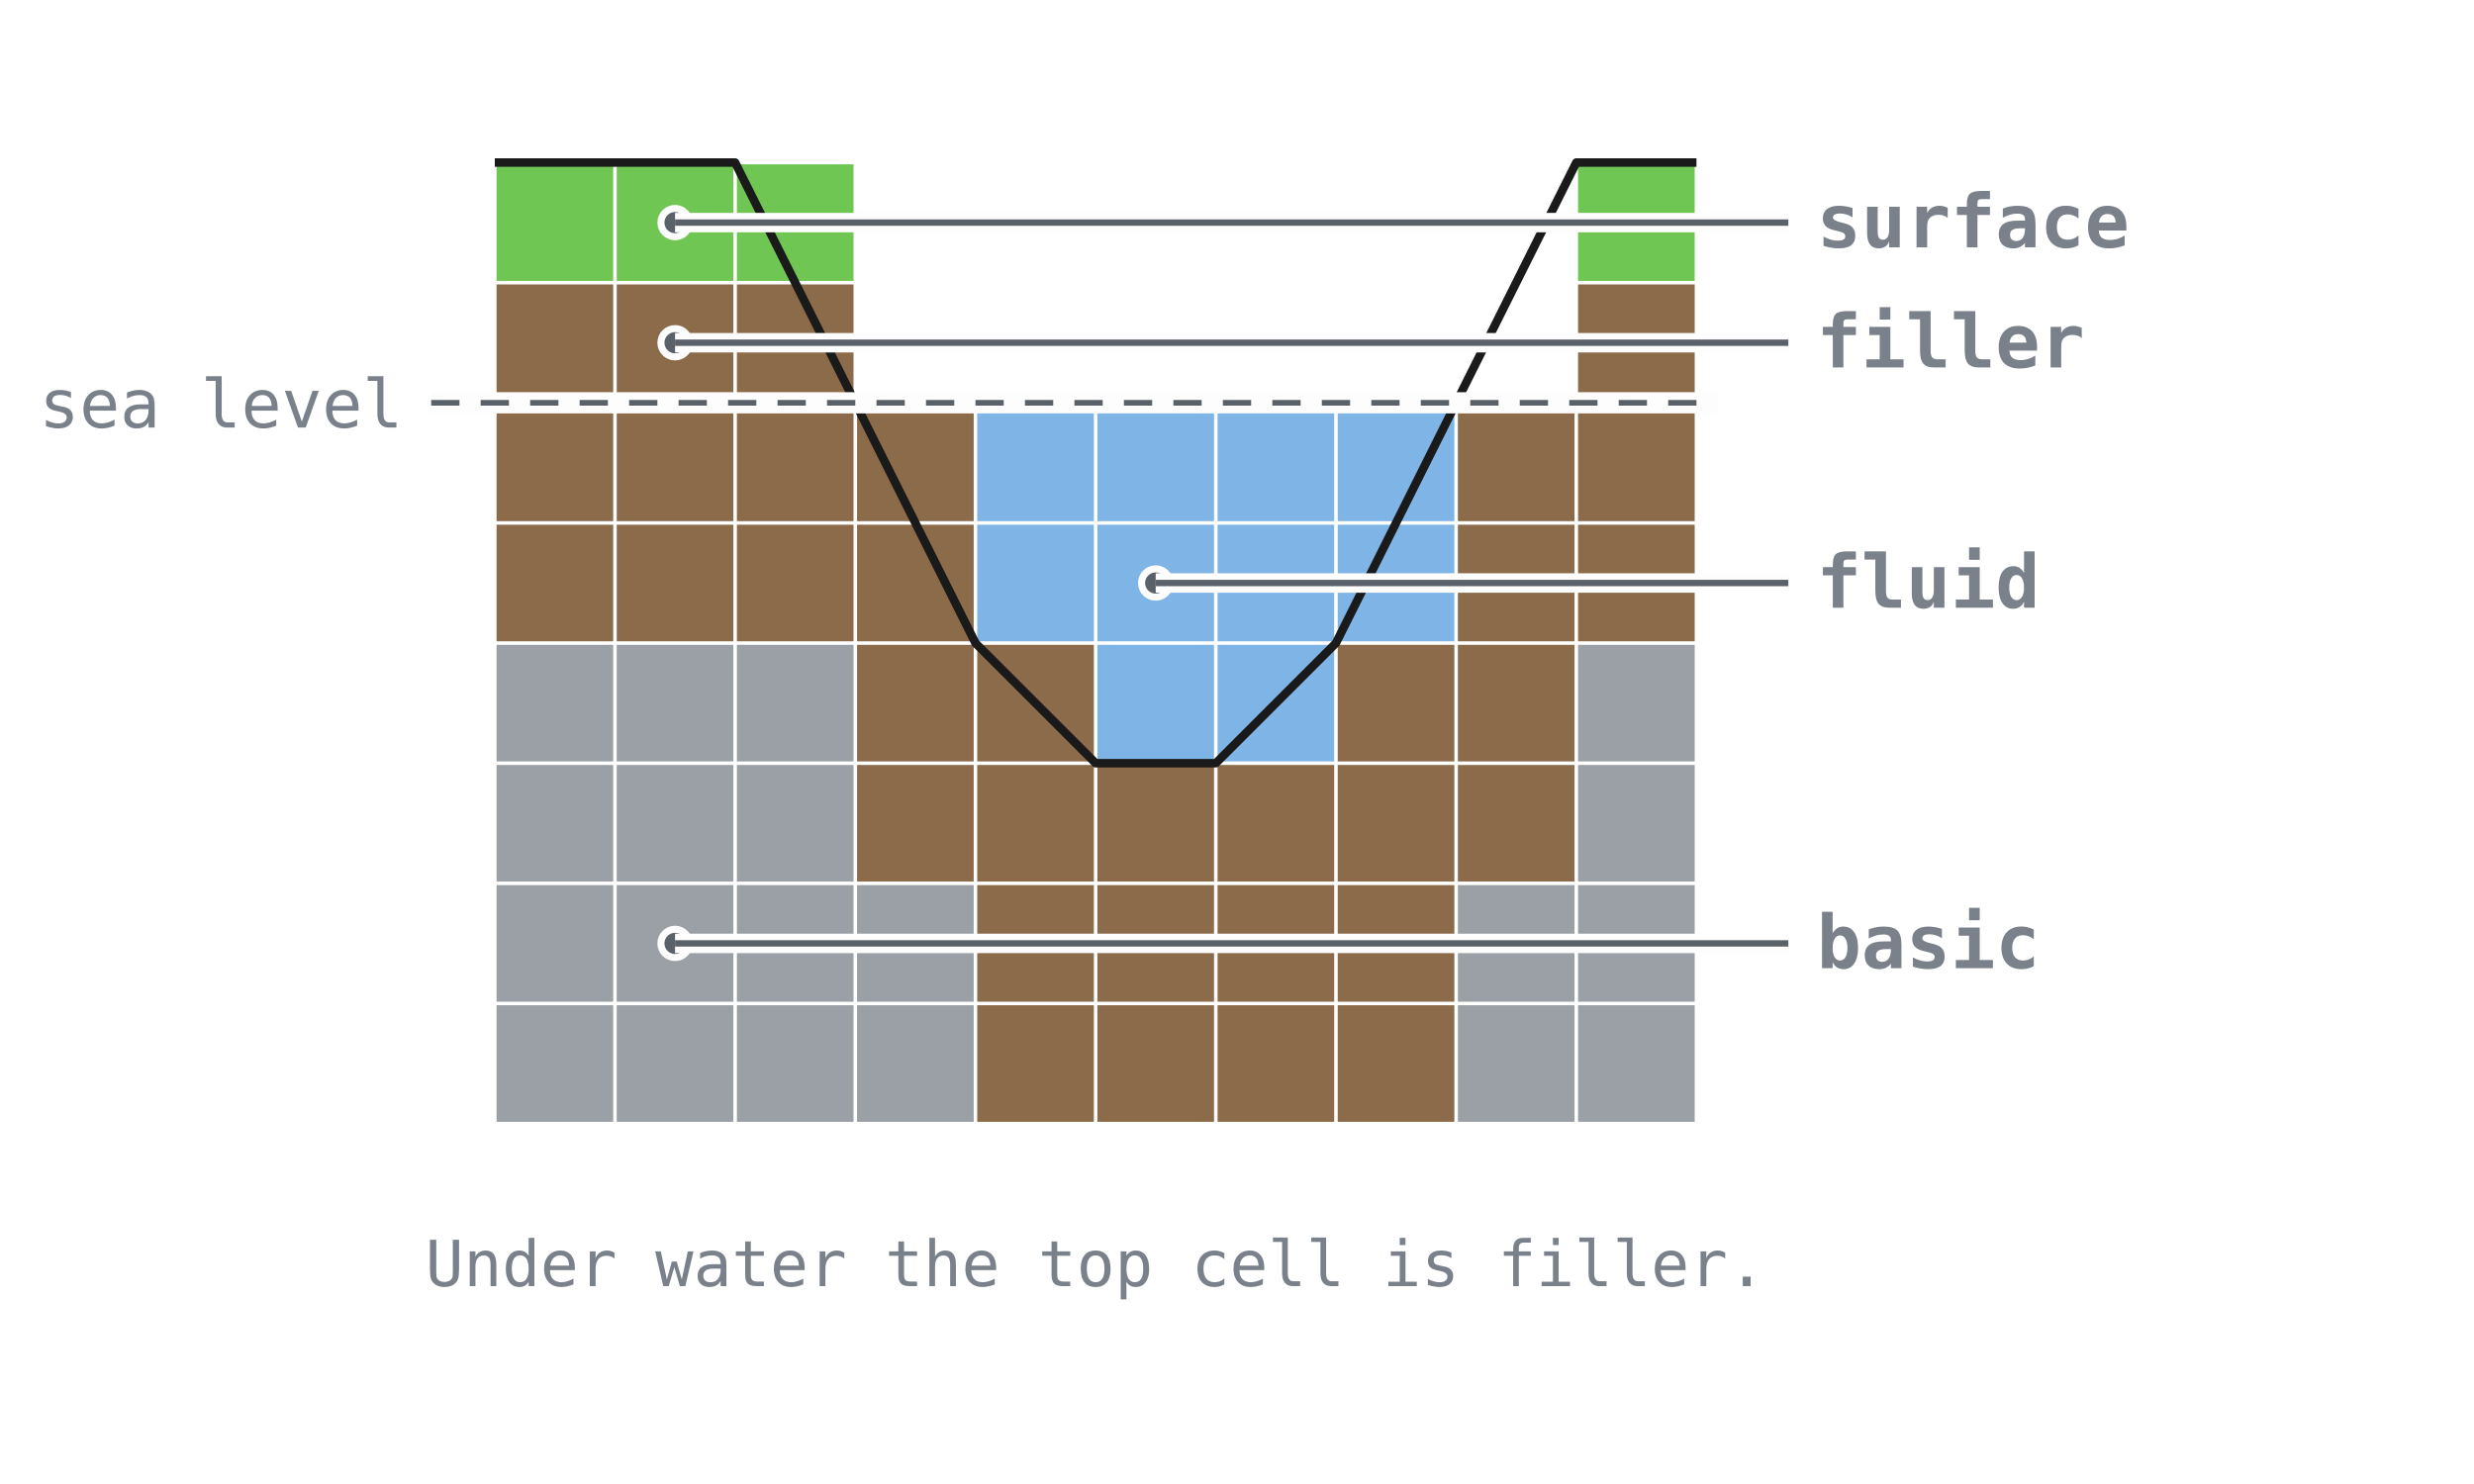
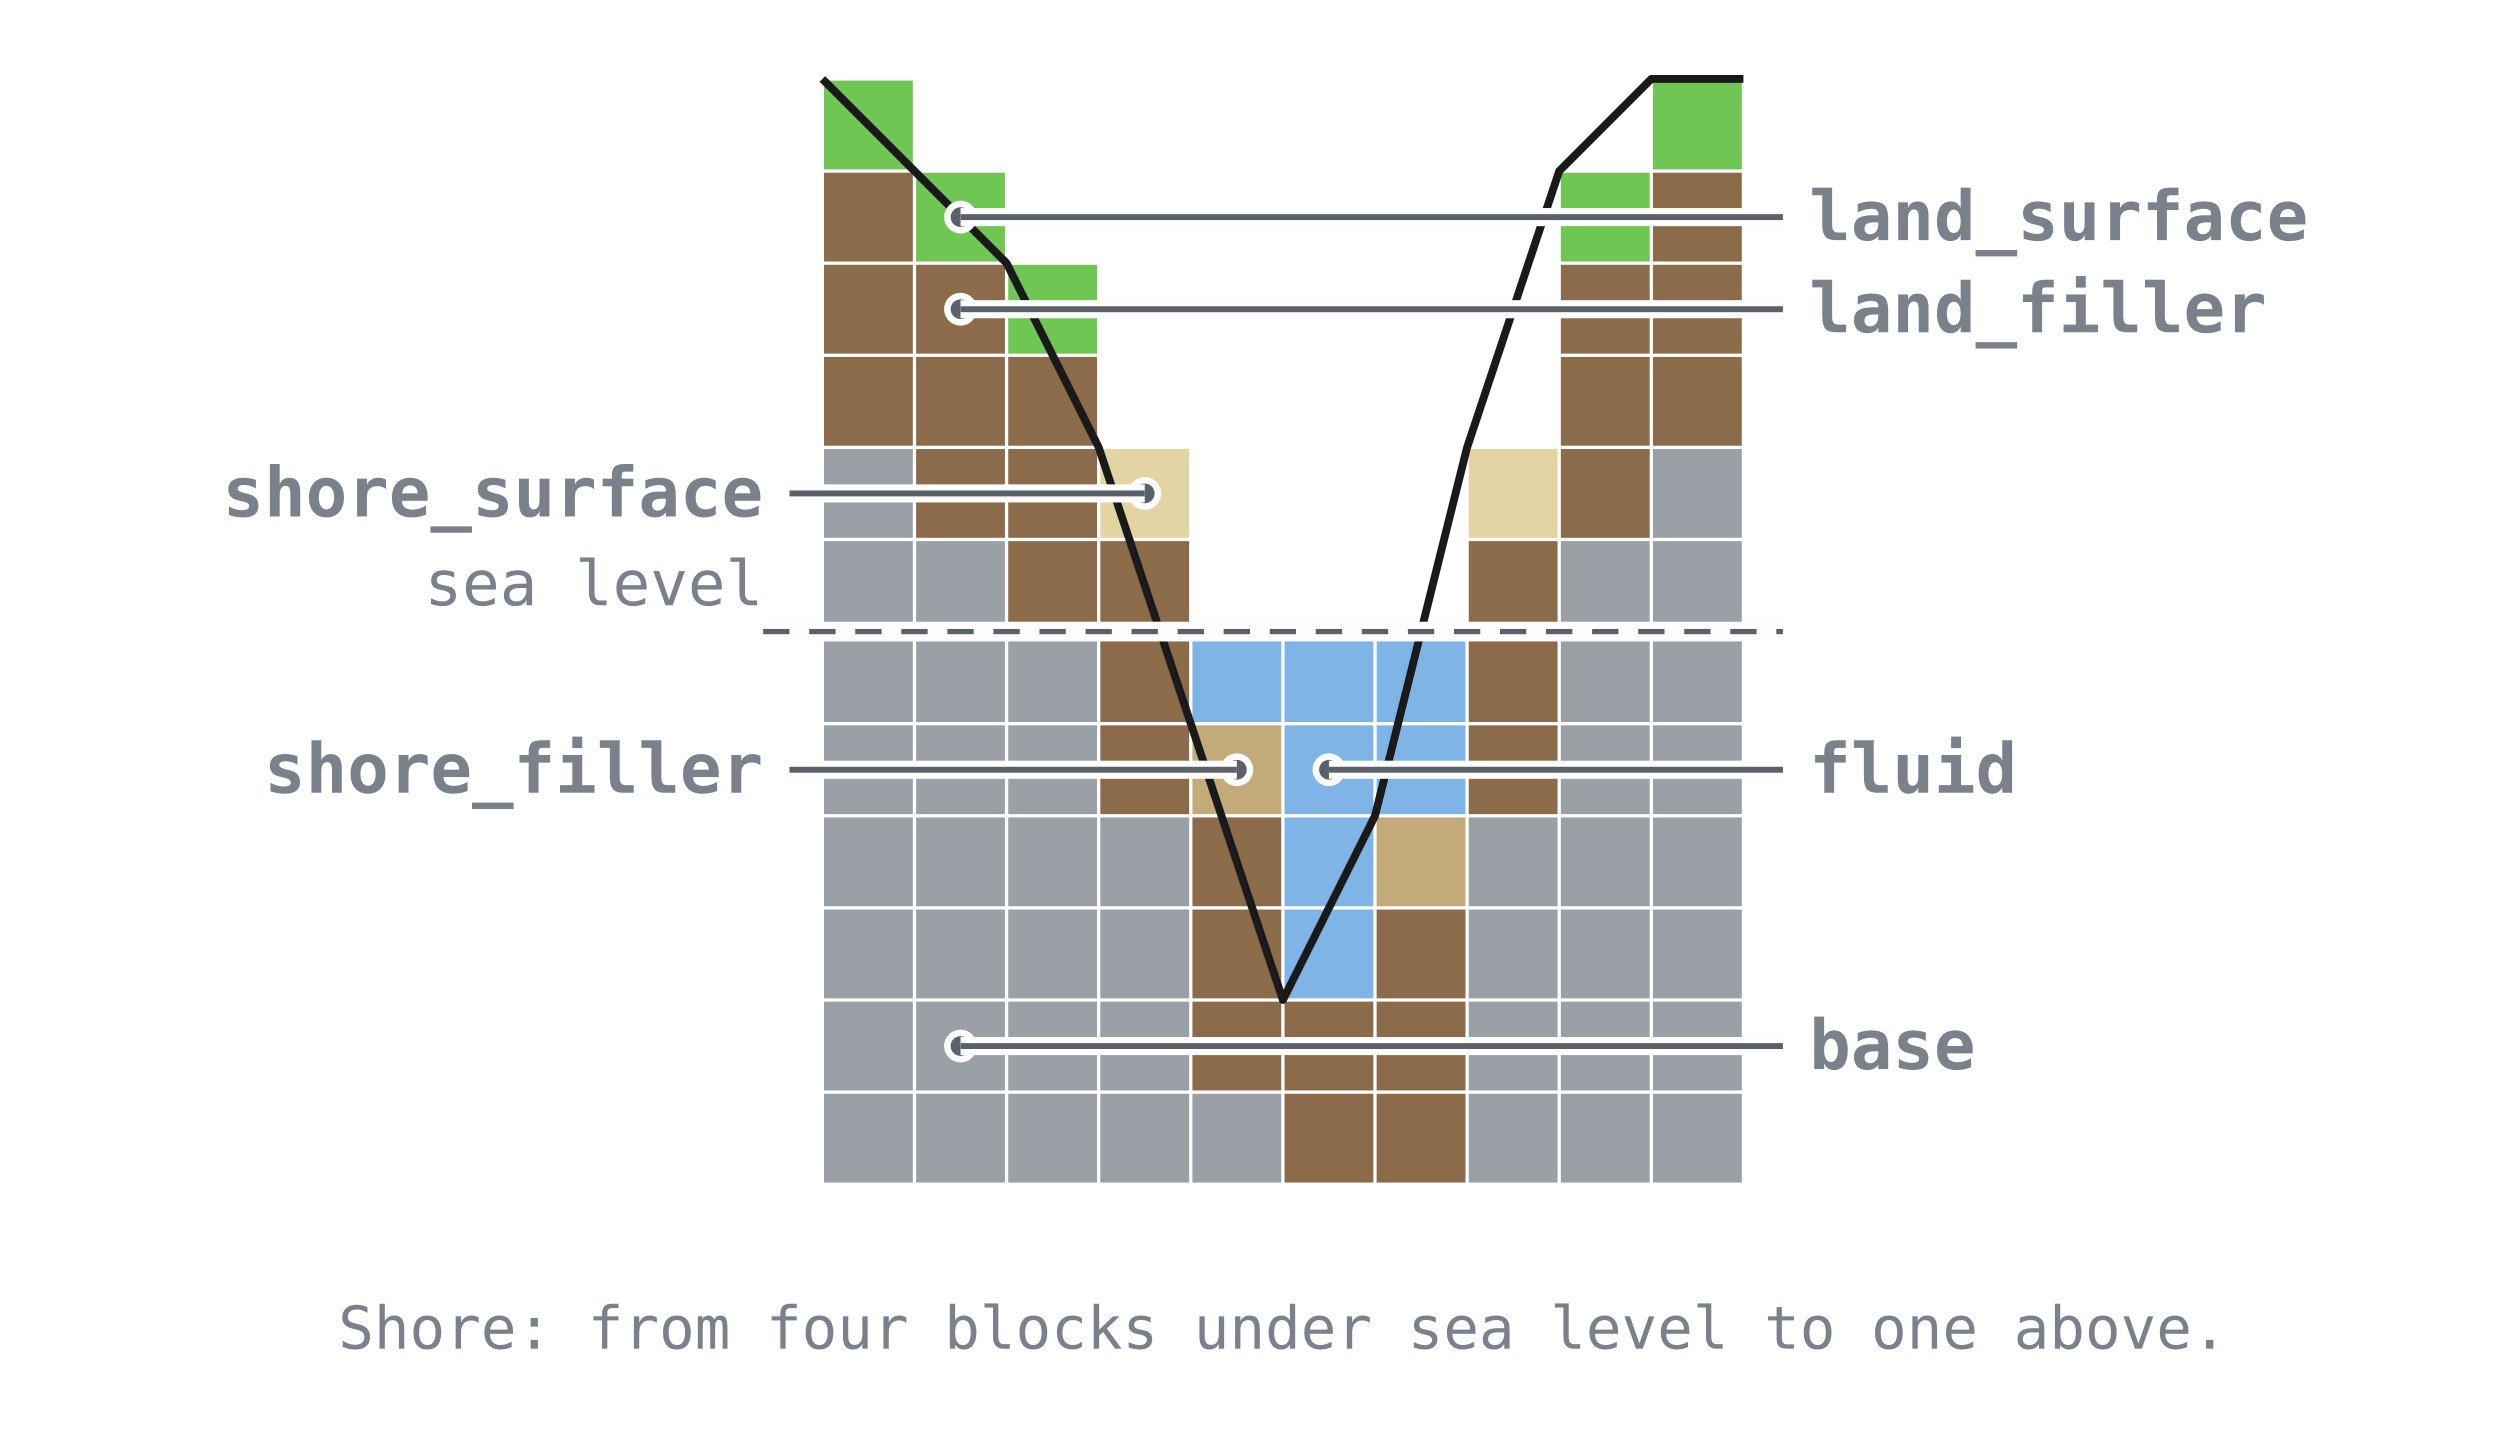
- <svg xmlns="http://www.w3.org/2000/svg" viewBox="0 0 700 420" width="700" height="420" style="max-width:100%;height:auto">
-   <rect x="140.5" y="284.5" width="33" height="33" fill="#9aa0a6" fill-opacity="1.0" />
-   <rect x="140.5" y="250.5" width="33" height="33" fill="#9aa0a6" fill-opacity="1.0" />
-   <rect x="140.5" y="216.5" width="33" height="33" fill="#9aa0a6" fill-opacity="1.0" />
-   <rect x="140.5" y="182.5" width="33" height="33" fill="#9aa0a6" fill-opacity="1.0" />
-   <rect x="140.5" y="148.5" width="33" height="33" fill="#8c6b4a" fill-opacity="1.0" />
-   <rect x="140.5" y="114.5" width="33" height="33" fill="#8c6b4a" fill-opacity="1.0" />
-   <rect x="140.5" y="80.5" width="33" height="33" fill="#8c6b4a" fill-opacity="1.0" />
-   <rect x="140.5" y="46.5" width="33" height="33" fill="#6fc652" fill-opacity="1.0" />
-   <rect x="174.5" y="284.5" width="33" height="33" fill="#9aa0a6" fill-opacity="1.0" />
-   <rect x="174.5" y="250.5" width="33" height="33" fill="#9aa0a6" fill-opacity="1.0" />
-   <rect x="174.5" y="216.5" width="33" height="33" fill="#9aa0a6" fill-opacity="1.0" />
-   <rect x="174.5" y="182.5" width="33" height="33" fill="#9aa0a6" fill-opacity="1.0" />
-   <rect x="174.5" y="148.5" width="33" height="33" fill="#8c6b4a" fill-opacity="1.0" />
-   <rect x="174.5" y="114.5" width="33" height="33" fill="#8c6b4a" fill-opacity="1.0" />
-   <rect x="174.5" y="80.5" width="33" height="33" fill="#8c6b4a" fill-opacity="1.0" />
-   <rect x="174.5" y="46.5" width="33" height="33" fill="#6fc652" fill-opacity="1.0" />
-   <rect x="208.5" y="284.5" width="33" height="33" fill="#9aa0a6" fill-opacity="1.0" />
-   <rect x="208.5" y="250.5" width="33" height="33" fill="#9aa0a6" fill-opacity="1.0" />
-   <rect x="208.5" y="216.5" width="33" height="33" fill="#9aa0a6" fill-opacity="1.0" />
-   <rect x="208.5" y="182.5" width="33" height="33" fill="#9aa0a6" fill-opacity="1.0" />
-   <rect x="208.5" y="148.5" width="33" height="33" fill="#8c6b4a" fill-opacity="1.0" />
-   <rect x="208.5" y="114.5" width="33" height="33" fill="#8c6b4a" fill-opacity="1.0" />
-   <rect x="208.5" y="80.5" width="33" height="33" fill="#8c6b4a" fill-opacity="1.0" />
-   <rect x="208.5" y="46.5" width="33" height="33" fill="#6fc652" fill-opacity="1.0" />
-   <rect x="242.5" y="284.5" width="33" height="33" fill="#9aa0a6" fill-opacity="1.0" />
-   <rect x="242.5" y="250.5" width="33" height="33" fill="#9aa0a6" fill-opacity="1.0" />
-   <rect x="242.5" y="216.5" width="33" height="33" fill="#8c6b4a" fill-opacity="1.0" />
-   <rect x="242.5" y="182.5" width="33" height="33" fill="#8c6b4a" fill-opacity="1.0" />
-   <rect x="242.5" y="148.5" width="33" height="33" fill="#8c6b4a" fill-opacity="1.0" />
-   <rect x="242.5" y="114.5" width="33" height="33" fill="#8c6b4a" fill-opacity="1.0" />
-   <rect x="276.5" y="284.5" width="33" height="33" fill="#8c6b4a" fill-opacity="1.0" />
-   <rect x="276.5" y="250.5" width="33" height="33" fill="#8c6b4a" fill-opacity="1.0" />
-   <rect x="276.5" y="216.5" width="33" height="33" fill="#8c6b4a" fill-opacity="1.0" />
-   <rect x="276.5" y="182.5" width="33" height="33" fill="#8c6b4a" fill-opacity="1.0" />
-   <rect x="276.5" y="148.5" width="33" height="33" fill="#5fa2e0" fill-opacity="0.8" />
-   <rect x="276.5" y="114.5" width="33" height="33" fill="#5fa2e0" fill-opacity="0.8" />
-   <rect x="310.5" y="284.5" width="33" height="33" fill="#8c6b4a" fill-opacity="1.0" />
-   <rect x="310.5" y="250.5" width="33" height="33" fill="#8c6b4a" fill-opacity="1.0" />
-   <rect x="310.5" y="216.5" width="33" height="33" fill="#8c6b4a" fill-opacity="1.0" />
-   <rect x="310.5" y="182.5" width="33" height="33" fill="#5fa2e0" fill-opacity="0.8" />
-   <rect x="310.5" y="148.5" width="33" height="33" fill="#5fa2e0" fill-opacity="0.8" />
-   <rect x="310.5" y="114.5" width="33" height="33" fill="#5fa2e0" fill-opacity="0.8" />
-   <rect x="344.5" y="284.5" width="33" height="33" fill="#8c6b4a" fill-opacity="1.0" />
-   <rect x="344.5" y="250.5" width="33" height="33" fill="#8c6b4a" fill-opacity="1.0" />
-   <rect x="344.5" y="216.5" width="33" height="33" fill="#8c6b4a" fill-opacity="1.0" />
-   <rect x="344.5" y="182.5" width="33" height="33" fill="#5fa2e0" fill-opacity="0.8" />
-   <rect x="344.5" y="148.5" width="33" height="33" fill="#5fa2e0" fill-opacity="0.8" />
-   <rect x="344.5" y="114.5" width="33" height="33" fill="#5fa2e0" fill-opacity="0.8" />
-   <rect x="378.5" y="284.5" width="33" height="33" fill="#8c6b4a" fill-opacity="1.0" />
-   <rect x="378.5" y="250.5" width="33" height="33" fill="#8c6b4a" fill-opacity="1.0" />
-   <rect x="378.5" y="216.5" width="33" height="33" fill="#8c6b4a" fill-opacity="1.0" />
-   <rect x="378.5" y="182.5" width="33" height="33" fill="#8c6b4a" fill-opacity="1.0" />
-   <rect x="378.5" y="148.5" width="33" height="33" fill="#5fa2e0" fill-opacity="0.8" />
-   <rect x="378.5" y="114.5" width="33" height="33" fill="#5fa2e0" fill-opacity="0.8" />
-   <rect x="412.5" y="284.5" width="33" height="33" fill="#9aa0a6" fill-opacity="1.0" />
-   <rect x="412.5" y="250.5" width="33" height="33" fill="#9aa0a6" fill-opacity="1.0" />
-   <rect x="412.5" y="216.5" width="33" height="33" fill="#8c6b4a" fill-opacity="1.0" />
-   <rect x="412.5" y="182.5" width="33" height="33" fill="#8c6b4a" fill-opacity="1.0" />
-   <rect x="412.5" y="148.5" width="33" height="33" fill="#8c6b4a" fill-opacity="1.0" />
-   <rect x="412.5" y="114.5" width="33" height="33" fill="#8c6b4a" fill-opacity="1.0" />
-   <rect x="446.5" y="284.5" width="33" height="33" fill="#9aa0a6" fill-opacity="1.0" />
-   <rect x="446.5" y="250.5" width="33" height="33" fill="#9aa0a6" fill-opacity="1.0" />
-   <rect x="446.5" y="216.5" width="33" height="33" fill="#9aa0a6" fill-opacity="1.0" />
-   <rect x="446.5" y="182.5" width="33" height="33" fill="#9aa0a6" fill-opacity="1.0" />
-   <rect x="446.5" y="148.5" width="33" height="33" fill="#8c6b4a" fill-opacity="1.0" />
-   <rect x="446.5" y="114.5" width="33" height="33" fill="#8c6b4a" fill-opacity="1.0" />
-   <rect x="446.5" y="80.5" width="33" height="33" fill="#8c6b4a" fill-opacity="1.0" />
-   <rect x="446.5" y="46.5" width="33" height="33" fill="#6fc652" fill-opacity="1.0" />
-   <path d="M 140.0,46.0 L 174.0,46.0 L 208.0,46.0 L 242.0,114.0 L 276.0,182.0 L 310.0,216.0 L 344.0,216.0 L 378.0,182.0 L 412.0,114.0 L 446.0,46.0 L 480.0,46.0" fill="none" stroke="#1a1a1a" stroke-width="2.4" stroke-linejoin="round" />
-   <path d="M 122,114 L 486,114" fill="none" stroke="#fdfdfd" stroke-width="6" />
-   <path d="M 122,114 L 486,114" fill="none" stroke="#5b6168" stroke-width="1.6" stroke-dasharray="8 6" />
-   <text x="114.00" y="121.00" font-family="Anonymous Pro, ui-monospace, SFMono-Regular, Menlo, monospace" font-size="19" font-weight="normal" text-anchor="end" fill="#7a818a">sea level</text>
-   <circle cx="191.0" cy="63.0" r="4" fill="#5b6168" stroke="#fdfdfd" stroke-width="2" />
-   <path d="M 191.0,63.0 L 506,63.0" fill="none" stroke="#fdfdfd" stroke-width="5.5" />
-   <path d="M 191.0,63.0 L 506,63.0" fill="none" stroke="#5b6168" stroke-width="1.8" />
-   <text x="514.00" y="70.00" font-family="Anonymous Pro, ui-monospace, SFMono-Regular, Menlo, monospace" font-size="21" font-weight="bold" text-anchor="start" fill="#7a818a">surface</text>
-   <circle cx="191.0" cy="97.0" r="4" fill="#5b6168" stroke="#fdfdfd" stroke-width="2" />
-   <path d="M 191.0,97.0 L 506,97.0" fill="none" stroke="#fdfdfd" stroke-width="5.5" />
-   <path d="M 191.0,97.0 L 506,97.0" fill="none" stroke="#5b6168" stroke-width="1.8" />
-   <text x="514.00" y="104.00" font-family="Anonymous Pro, ui-monospace, SFMono-Regular, Menlo, monospace" font-size="21" font-weight="bold" text-anchor="start" fill="#7a818a">filler</text>
-   <circle cx="191.0" cy="267.0" r="4" fill="#5b6168" stroke="#fdfdfd" stroke-width="2" />
-   <path d="M 191.0,267.0 L 506,267.0" fill="none" stroke="#fdfdfd" stroke-width="5.5" />
-   <path d="M 191.0,267.0 L 506,267.0" fill="none" stroke="#5b6168" stroke-width="1.8" />
-   <text x="514.00" y="274.00" font-family="Anonymous Pro, ui-monospace, SFMono-Regular, Menlo, monospace" font-size="21" font-weight="bold" text-anchor="start" fill="#7a818a">basic</text>
-   <circle cx="327.0" cy="165.0" r="4" fill="#5b6168" stroke="#fdfdfd" stroke-width="2" />
-   <path d="M 327.0,165.0 L 506,165.0" fill="none" stroke="#fdfdfd" stroke-width="5.5" />
-   <path d="M 327.0,165.0 L 506,165.0" fill="none" stroke="#5b6168" stroke-width="1.8" />
-   <text x="514.00" y="172.00" font-family="Anonymous Pro, ui-monospace, SFMono-Regular, Menlo, monospace" font-size="21" font-weight="bold" text-anchor="start" fill="#7a818a">fluid</text>
-   <text x="310.00" y="364.00" font-family="Anonymous Pro, ui-monospace, SFMono-Regular, Menlo, monospace" font-size="18" font-weight="normal" text-anchor="middle" fill="#7a818a">Under water the top cell is filler.</text>
+ <svg xmlns="http://www.w3.org/2000/svg" viewBox="0 0 760 440" width="760" height="440" style="max-width:100%;height:auto">
+   <rect x="250.5" y="332.5" width="27" height="27" fill="#9aa0a6" fill-opacity="1.0" />
+   <rect x="250.5" y="304.5" width="27" height="27" fill="#9aa0a6" fill-opacity="1.0" />
+   <rect x="250.5" y="276.5" width="27" height="27" fill="#9aa0a6" fill-opacity="1.0" />
+   <rect x="250.5" y="248.5" width="27" height="27" fill="#9aa0a6" fill-opacity="1.0" />
+   <rect x="250.5" y="220.5" width="27" height="27" fill="#9aa0a6" fill-opacity="1.0" />
+   <rect x="250.5" y="192.5" width="27" height="27" fill="#9aa0a6" fill-opacity="1.0" />
+   <rect x="250.5" y="164.5" width="27" height="27" fill="#9aa0a6" fill-opacity="1.0" />
+   <rect x="250.5" y="136.5" width="27" height="27" fill="#9aa0a6" fill-opacity="1.0" />
+   <rect x="250.5" y="108.5" width="27" height="27" fill="#8c6b4a" fill-opacity="1.0" />
+   <rect x="250.5" y="80.5" width="27" height="27" fill="#8c6b4a" fill-opacity="1.0" />
+   <rect x="250.5" y="52.5" width="27" height="27" fill="#8c6b4a" fill-opacity="1.0" />
+   <rect x="250.5" y="24.5" width="27" height="27" fill="#6fc652" fill-opacity="1.0" />
+   <rect x="278.5" y="332.5" width="27" height="27" fill="#9aa0a6" fill-opacity="1.0" />
+   <rect x="278.5" y="304.5" width="27" height="27" fill="#9aa0a6" fill-opacity="1.0" />
+   <rect x="278.5" y="276.5" width="27" height="27" fill="#9aa0a6" fill-opacity="1.0" />
+   <rect x="278.5" y="248.5" width="27" height="27" fill="#9aa0a6" fill-opacity="1.0" />
+   <rect x="278.5" y="220.5" width="27" height="27" fill="#9aa0a6" fill-opacity="1.0" />
+   <rect x="278.5" y="192.5" width="27" height="27" fill="#9aa0a6" fill-opacity="1.0" />
+   <rect x="278.5" y="164.5" width="27" height="27" fill="#9aa0a6" fill-opacity="1.0" />
+   <rect x="278.5" y="136.5" width="27" height="27" fill="#8c6b4a" fill-opacity="1.0" />
+   <rect x="278.5" y="108.5" width="27" height="27" fill="#8c6b4a" fill-opacity="1.0" />
+   <rect x="278.5" y="80.5" width="27" height="27" fill="#8c6b4a" fill-opacity="1.0" />
+   <rect x="278.5" y="52.5" width="27" height="27" fill="#6fc652" fill-opacity="1.0" />
+   <rect x="306.5" y="332.5" width="27" height="27" fill="#9aa0a6" fill-opacity="1.0" />
+   <rect x="306.5" y="304.5" width="27" height="27" fill="#9aa0a6" fill-opacity="1.0" />
+   <rect x="306.5" y="276.5" width="27" height="27" fill="#9aa0a6" fill-opacity="1.0" />
+   <rect x="306.5" y="248.5" width="27" height="27" fill="#9aa0a6" fill-opacity="1.0" />
+   <rect x="306.5" y="220.5" width="27" height="27" fill="#9aa0a6" fill-opacity="1.0" />
+   <rect x="306.5" y="192.5" width="27" height="27" fill="#9aa0a6" fill-opacity="1.0" />
+   <rect x="306.5" y="164.5" width="27" height="27" fill="#8c6b4a" fill-opacity="1.0" />
+   <rect x="306.5" y="136.5" width="27" height="27" fill="#8c6b4a" fill-opacity="1.0" />
+   <rect x="306.5" y="108.5" width="27" height="27" fill="#8c6b4a" fill-opacity="1.0" />
+   <rect x="306.5" y="80.5" width="27" height="27" fill="#6fc652" fill-opacity="1.0" />
+   <rect x="334.5" y="332.5" width="27" height="27" fill="#9aa0a6" fill-opacity="1.0" />
+   <rect x="334.5" y="304.5" width="27" height="27" fill="#9aa0a6" fill-opacity="1.0" />
+   <rect x="334.5" y="276.5" width="27" height="27" fill="#9aa0a6" fill-opacity="1.0" />
+   <rect x="334.5" y="248.5" width="27" height="27" fill="#9aa0a6" fill-opacity="1.0" />
+   <rect x="334.5" y="220.5" width="27" height="27" fill="#8c6b4a" fill-opacity="1.0" />
+   <rect x="334.5" y="192.5" width="27" height="27" fill="#8c6b4a" fill-opacity="1.0" />
+   <rect x="334.5" y="164.5" width="27" height="27" fill="#8c6b4a" fill-opacity="1.0" />
+   <rect x="334.5" y="136.5" width="27" height="27" fill="#e3d5a3" fill-opacity="1.0" />
+   <rect x="362.5" y="332.5" width="27" height="27" fill="#9aa0a6" fill-opacity="1.0" />
+   <rect x="362.5" y="304.5" width="27" height="27" fill="#8c6b4a" fill-opacity="1.0" />
+   <rect x="362.5" y="276.5" width="27" height="27" fill="#8c6b4a" fill-opacity="1.0" />
+   <rect x="362.5" y="248.5" width="27" height="27" fill="#8c6b4a" fill-opacity="1.0" />
+   <rect x="362.5" y="220.5" width="27" height="27" fill="#c2ab79" fill-opacity="1.0" />
+   <rect x="362.5" y="192.5" width="27" height="27" fill="#5fa2e0" fill-opacity="0.8" />
+   <rect x="390.5" y="332.5" width="27" height="27" fill="#8c6b4a" fill-opacity="1.0" />
+   <rect x="390.5" y="304.5" width="27" height="27" fill="#8c6b4a" fill-opacity="1.0" />
+   <rect x="390.5" y="276.5" width="27" height="27" fill="#5fa2e0" fill-opacity="0.8" />
+   <rect x="390.5" y="248.5" width="27" height="27" fill="#5fa2e0" fill-opacity="0.8" />
+   <rect x="390.5" y="220.5" width="27" height="27" fill="#5fa2e0" fill-opacity="0.8" />
+   <rect x="390.5" y="192.5" width="27" height="27" fill="#5fa2e0" fill-opacity="0.8" />
+   <rect x="418.5" y="332.5" width="27" height="27" fill="#8c6b4a" fill-opacity="1.0" />
+   <rect x="418.5" y="304.5" width="27" height="27" fill="#8c6b4a" fill-opacity="1.0" />
+   <rect x="418.5" y="276.5" width="27" height="27" fill="#8c6b4a" fill-opacity="1.0" />
+   <rect x="418.5" y="248.5" width="27" height="27" fill="#c2ab79" fill-opacity="1.0" />
+   <rect x="418.5" y="220.5" width="27" height="27" fill="#5fa2e0" fill-opacity="0.8" />
+   <rect x="418.5" y="192.5" width="27" height="27" fill="#5fa2e0" fill-opacity="0.8" />
+   <rect x="446.5" y="332.5" width="27" height="27" fill="#9aa0a6" fill-opacity="1.0" />
+   <rect x="446.5" y="304.5" width="27" height="27" fill="#9aa0a6" fill-opacity="1.0" />
+   <rect x="446.5" y="276.5" width="27" height="27" fill="#9aa0a6" fill-opacity="1.0" />
+   <rect x="446.5" y="248.5" width="27" height="27" fill="#9aa0a6" fill-opacity="1.0" />
+   <rect x="446.5" y="220.5" width="27" height="27" fill="#8c6b4a" fill-opacity="1.0" />
+   <rect x="446.5" y="192.5" width="27" height="27" fill="#8c6b4a" fill-opacity="1.0" />
+   <rect x="446.5" y="164.5" width="27" height="27" fill="#8c6b4a" fill-opacity="1.0" />
+   <rect x="446.5" y="136.5" width="27" height="27" fill="#e3d5a3" fill-opacity="1.0" />
+   <rect x="474.5" y="332.5" width="27" height="27" fill="#9aa0a6" fill-opacity="1.0" />
+   <rect x="474.5" y="304.5" width="27" height="27" fill="#9aa0a6" fill-opacity="1.0" />
+   <rect x="474.5" y="276.5" width="27" height="27" fill="#9aa0a6" fill-opacity="1.0" />
+   <rect x="474.5" y="248.5" width="27" height="27" fill="#9aa0a6" fill-opacity="1.0" />
+   <rect x="474.5" y="220.5" width="27" height="27" fill="#9aa0a6" fill-opacity="1.0" />
+   <rect x="474.5" y="192.5" width="27" height="27" fill="#9aa0a6" fill-opacity="1.0" />
+   <rect x="474.5" y="164.5" width="27" height="27" fill="#9aa0a6" fill-opacity="1.0" />
+   <rect x="474.5" y="136.5" width="27" height="27" fill="#8c6b4a" fill-opacity="1.0" />
+   <rect x="474.5" y="108.5" width="27" height="27" fill="#8c6b4a" fill-opacity="1.0" />
+   <rect x="474.5" y="80.5" width="27" height="27" fill="#8c6b4a" fill-opacity="1.0" />
+   <rect x="474.5" y="52.5" width="27" height="27" fill="#6fc652" fill-opacity="1.0" />
+   <rect x="502.5" y="332.5" width="27" height="27" fill="#9aa0a6" fill-opacity="1.0" />
+   <rect x="502.5" y="304.5" width="27" height="27" fill="#9aa0a6" fill-opacity="1.0" />
+   <rect x="502.5" y="276.5" width="27" height="27" fill="#9aa0a6" fill-opacity="1.0" />
+   <rect x="502.5" y="248.5" width="27" height="27" fill="#9aa0a6" fill-opacity="1.0" />
+   <rect x="502.5" y="220.5" width="27" height="27" fill="#9aa0a6" fill-opacity="1.0" />
+   <rect x="502.5" y="192.5" width="27" height="27" fill="#9aa0a6" fill-opacity="1.0" />
+   <rect x="502.5" y="164.5" width="27" height="27" fill="#9aa0a6" fill-opacity="1.0" />
+   <rect x="502.5" y="136.5" width="27" height="27" fill="#9aa0a6" fill-opacity="1.0" />
+   <rect x="502.5" y="108.5" width="27" height="27" fill="#8c6b4a" fill-opacity="1.0" />
+   <rect x="502.5" y="80.5" width="27" height="27" fill="#8c6b4a" fill-opacity="1.0" />
+   <rect x="502.5" y="52.5" width="27" height="27" fill="#8c6b4a" fill-opacity="1.0" />
+   <rect x="502.5" y="24.5" width="27" height="27" fill="#6fc652" fill-opacity="1.0" />
+   <path d="M 250.0,24.0 L 278.0,52.0 L 306.0,80.0 L 334.0,136.0 L 362.0,220.0 L 390.0,304.0 L 418.0,248.0 L 446.0,136.0 L 474.0,52.0 L 502.0,24.0 L 530.0,24.0" fill="none" stroke="#1a1a1a" stroke-width="2.4" stroke-linejoin="round" />
+   <path d="M 232,192 L 542,192" fill="none" stroke="#fdfdfd" stroke-width="6" />
+   <path d="M 232,192 L 542,192" fill="none" stroke="#5b6168" stroke-width="1.6" stroke-dasharray="8 6" />
+   <text x="232.00" y="184.00" font-family="Anonymous Pro, ui-monospace, SFMono-Regular, Menlo, monospace" font-size="19" font-weight="normal" text-anchor="end" fill="#7a818a">sea level</text>
+   <circle cx="292.0" cy="66.0" r="4" fill="#5b6168" stroke="#fdfdfd" stroke-width="2" />
+   <path d="M 292.0,66.0 L 542,66.0" fill="none" stroke="#fdfdfd" stroke-width="5.5" />
+   <path d="M 292.0,66.0 L 542,66.0" fill="none" stroke="#5b6168" stroke-width="1.8" />
+   <text x="550.00" y="73.00" font-family="Anonymous Pro, ui-monospace, SFMono-Regular, Menlo, monospace" font-size="21" font-weight="bold" text-anchor="start" fill="#7a818a">land_surface</text>
+   <circle cx="292.0" cy="94.0" r="4" fill="#5b6168" stroke="#fdfdfd" stroke-width="2" />
+   <path d="M 292.0,94.0 L 542,94.0" fill="none" stroke="#fdfdfd" stroke-width="5.5" />
+   <path d="M 292.0,94.0 L 542,94.0" fill="none" stroke="#5b6168" stroke-width="1.8" />
+   <text x="550.00" y="101.00" font-family="Anonymous Pro, ui-monospace, SFMono-Regular, Menlo, monospace" font-size="21" font-weight="bold" text-anchor="start" fill="#7a818a">land_filler</text>
+   <circle cx="292.0" cy="318.0" r="4" fill="#5b6168" stroke="#fdfdfd" stroke-width="2" />
+   <path d="M 292.0,318.0 L 542,318.0" fill="none" stroke="#fdfdfd" stroke-width="5.5" />
+   <path d="M 292.0,318.0 L 542,318.0" fill="none" stroke="#5b6168" stroke-width="1.8" />
+   <text x="550.00" y="325.00" font-family="Anonymous Pro, ui-monospace, SFMono-Regular, Menlo, monospace" font-size="21" font-weight="bold" text-anchor="start" fill="#7a818a">base</text>
+   <circle cx="404.0" cy="234.0" r="4" fill="#5b6168" stroke="#fdfdfd" stroke-width="2" />
+   <path d="M 404.0,234.0 L 542,234.0" fill="none" stroke="#fdfdfd" stroke-width="5.5" />
+   <path d="M 404.0,234.0 L 542,234.0" fill="none" stroke="#5b6168" stroke-width="1.8" />
+   <text x="550.00" y="241.00" font-family="Anonymous Pro, ui-monospace, SFMono-Regular, Menlo, monospace" font-size="21" font-weight="bold" text-anchor="start" fill="#7a818a">fluid</text>
+   <circle cx="348.0" cy="150.0" r="4" fill="#5b6168" stroke="#fdfdfd" stroke-width="2" />
+   <path d="M 348.0,150.0 L 240,150.0" fill="none" stroke="#fdfdfd" stroke-width="5.5" />
+   <path d="M 348.0,150.0 L 240,150.0" fill="none" stroke="#5b6168" stroke-width="1.8" />
+   <text x="232.00" y="157.00" font-family="Anonymous Pro, ui-monospace, SFMono-Regular, Menlo, monospace" font-size="21" font-weight="bold" text-anchor="end" fill="#7a818a">shore_surface</text>
+   <circle cx="376.0" cy="234.0" r="4" fill="#5b6168" stroke="#fdfdfd" stroke-width="2" />
+   <path d="M 376.0,234.0 L 240,234.0" fill="none" stroke="#fdfdfd" stroke-width="5.5" />
+   <path d="M 376.0,234.0 L 240,234.0" fill="none" stroke="#5b6168" stroke-width="1.8" />
+   <text x="232.00" y="241.00" font-family="Anonymous Pro, ui-monospace, SFMono-Regular, Menlo, monospace" font-size="21" font-weight="bold" text-anchor="end" fill="#7a818a">shore_filler</text>
+   <text x="390.00" y="410.00" font-family="Anonymous Pro, ui-monospace, SFMono-Regular, Menlo, monospace" font-size="18" font-weight="normal" text-anchor="middle" fill="#7a818a">Shore: from four blocks under sea level to one above.</text>
</svg>
